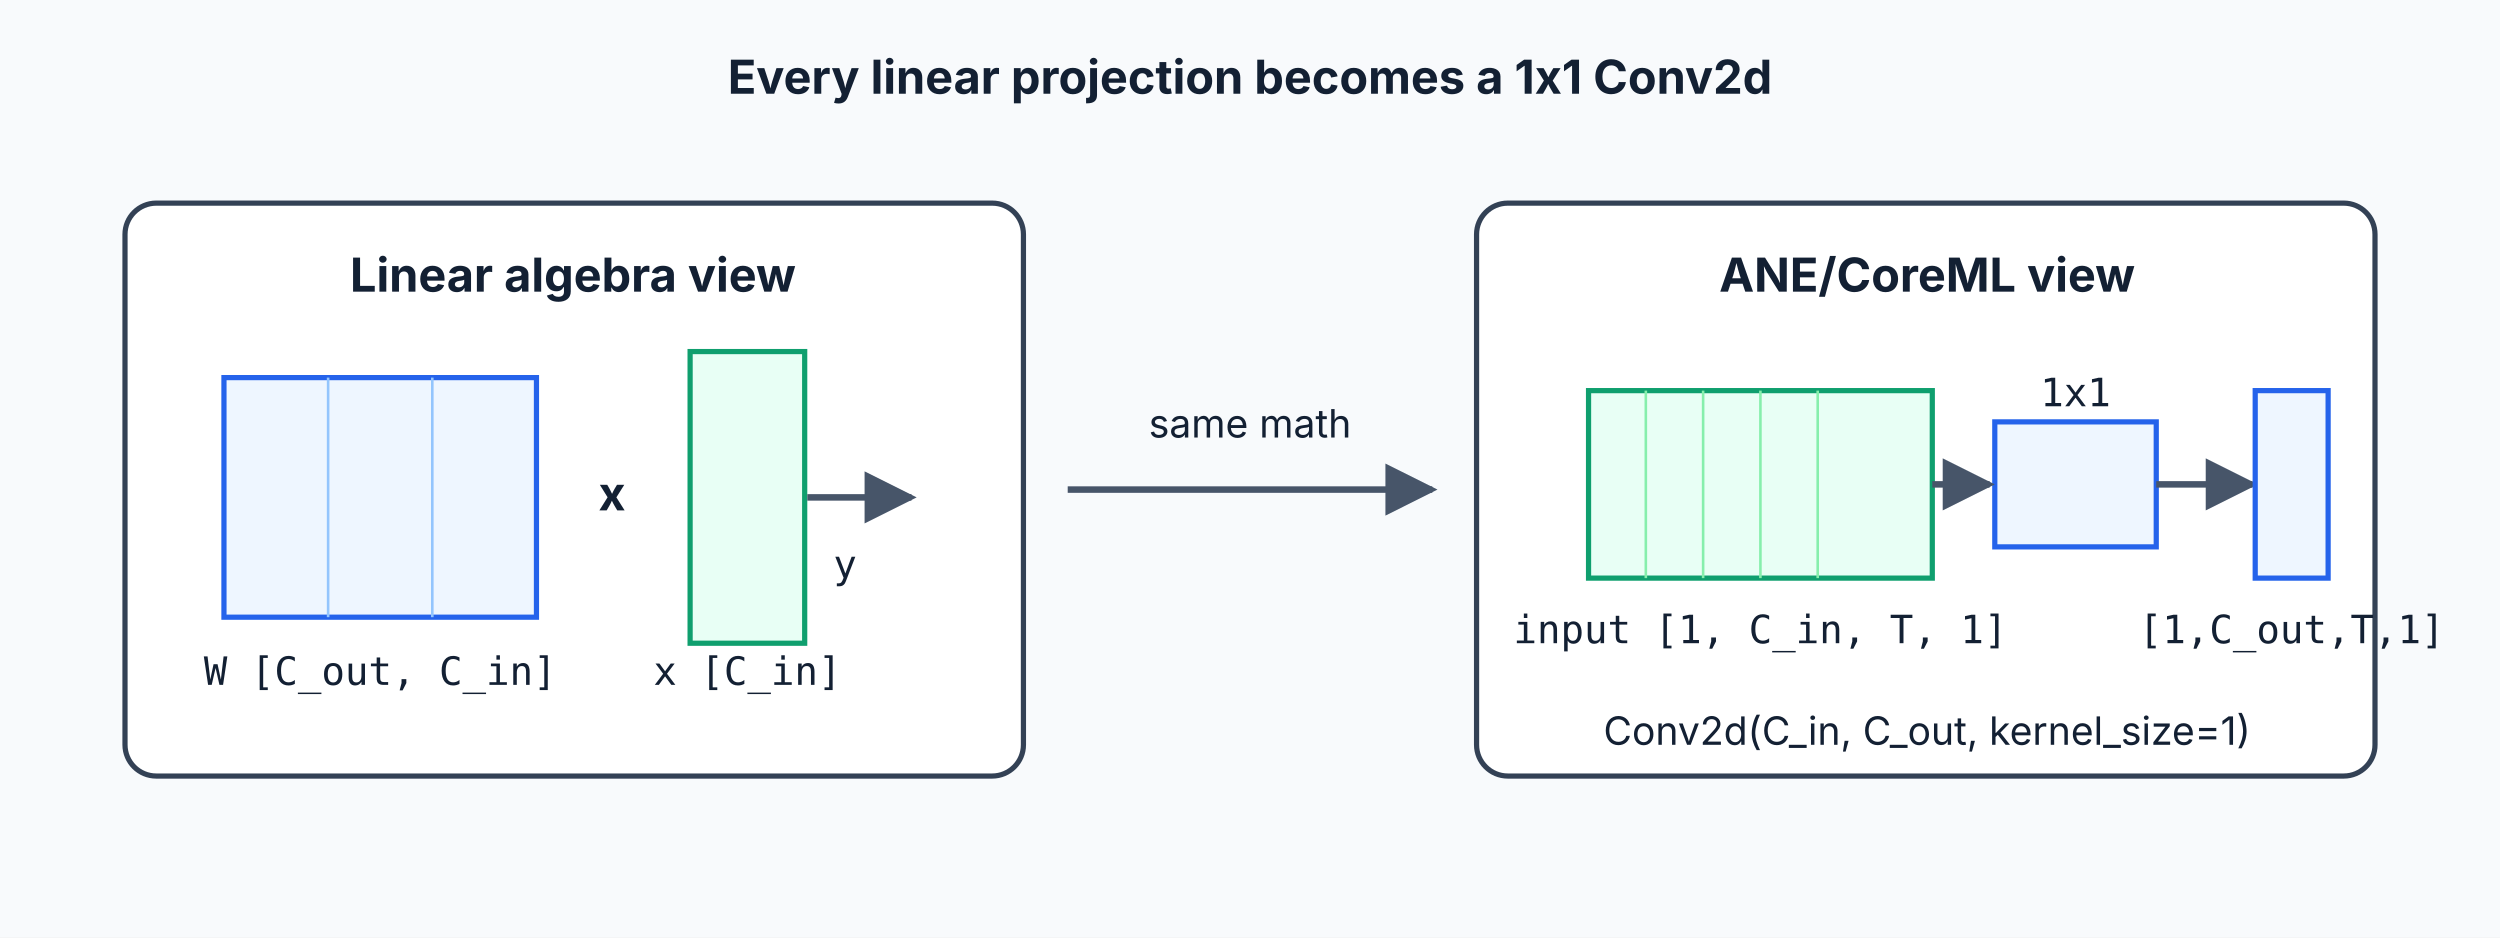
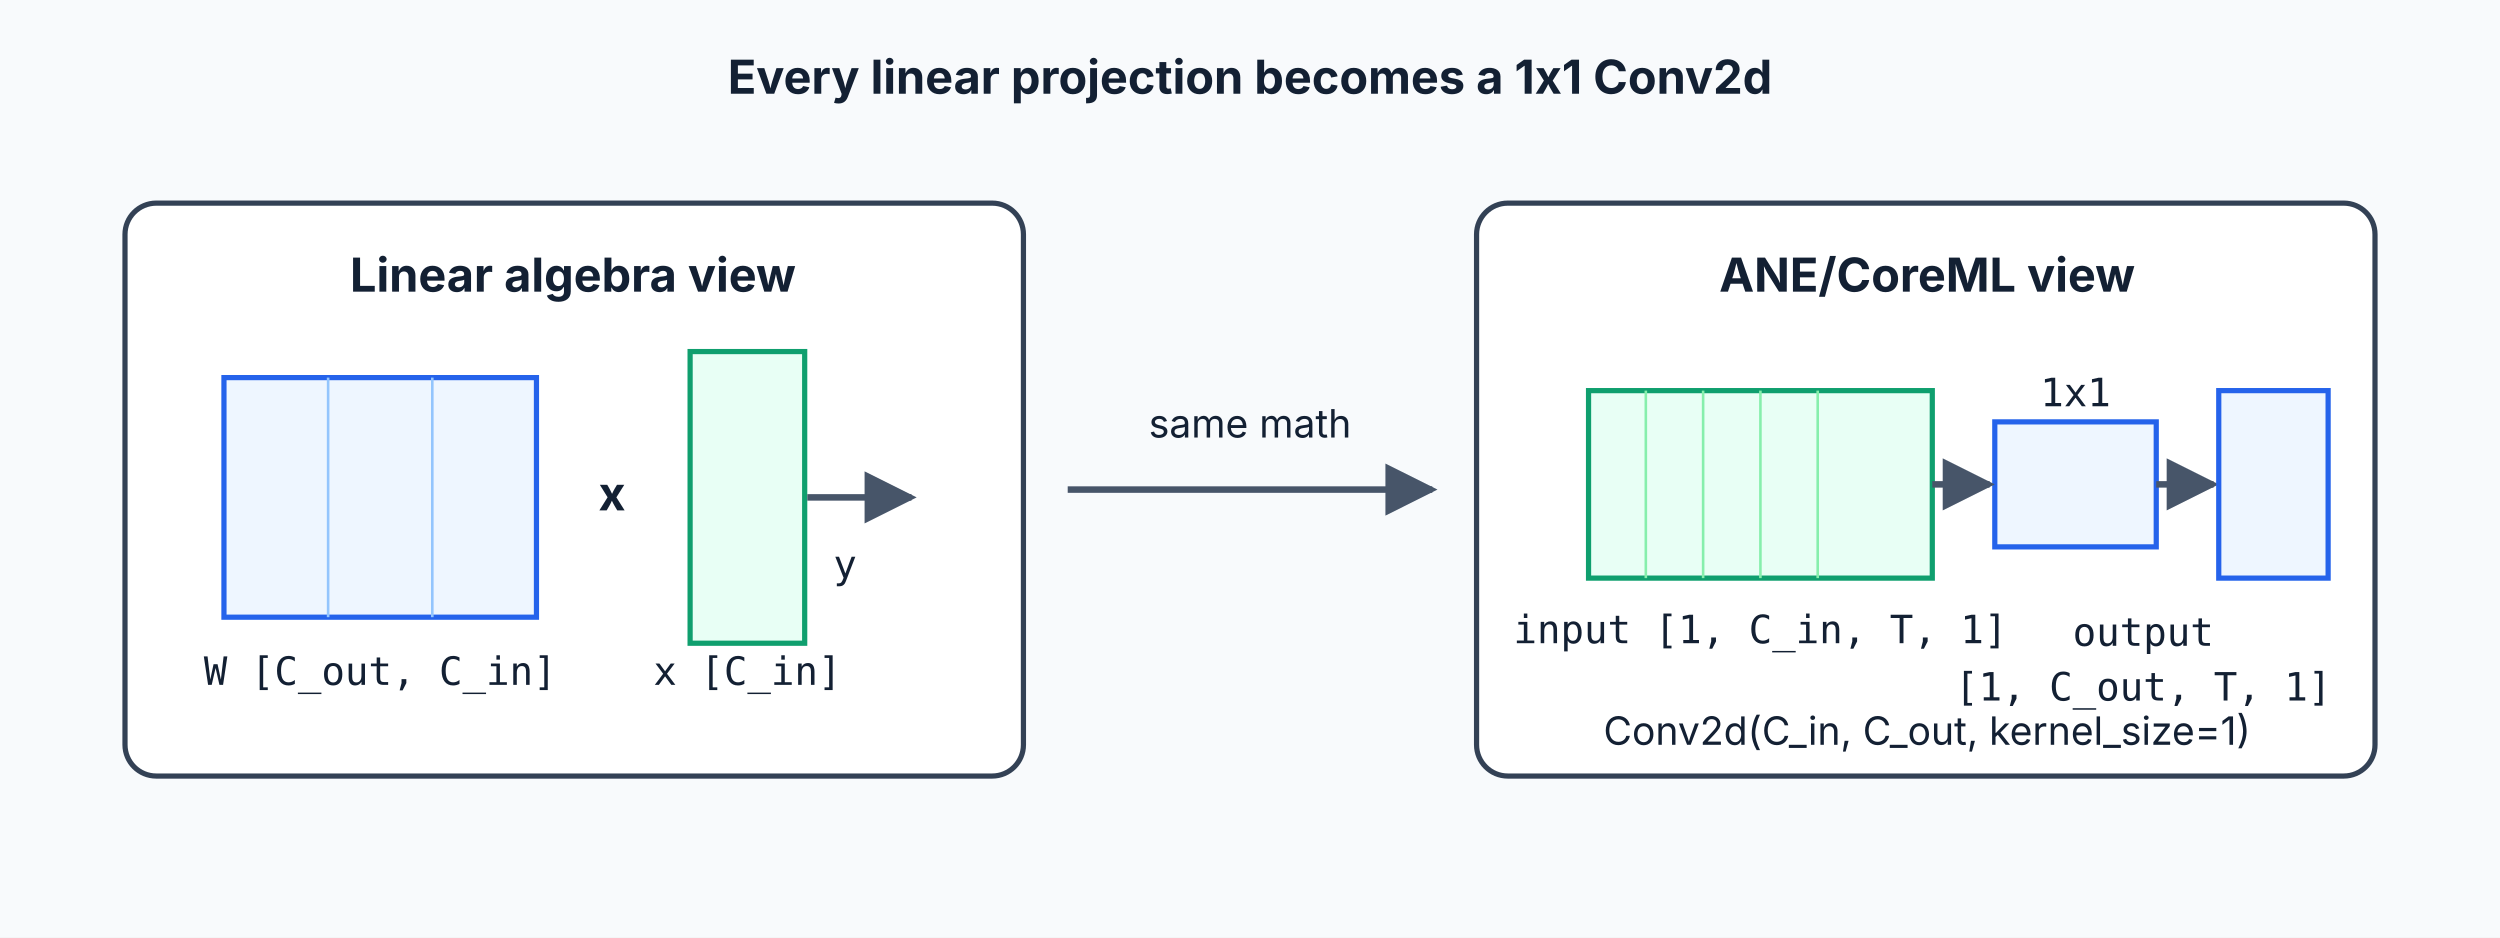
<svg xmlns="http://www.w3.org/2000/svg" viewBox="0 0 960 360" role="img" aria-labelledby="title desc">
  <defs>
    <style>
      text { font-family: -apple-system, BlinkMacSystemFont, "Segoe UI", sans-serif; fill: #132033; }
      .panel { fill: #ffffff; stroke: #334155; stroke-width: 2; rx: 12; }
      .accent { fill: #e8fff5; stroke: #0f9f6e; stroke-width: 2; }
      .kernel { fill: #eef6ff; stroke: #2563eb; stroke-width: 2; }
      .arrow { stroke: #475569; stroke-width: 2.5; marker-end: url(#arrow); fill: none; }
      .label { font-size: 18px; font-weight: 700; }
      .small { font-size: 15px; }
      .code { font-family: ui-monospace, SFMono-Regular, Menlo, monospace; font-size: 15px; }
    </style>
    <marker id="arrow" viewBox="0 0 10 10" refX="9" refY="5" markerWidth="8" markerHeight="8" orient="auto-start-reverse">
      <path d="M 0 0 L 10 5 L 0 10 z" fill="#475569" />
    </marker>
  </defs>
  <rect width="960" height="360" fill="#f8fafc" />
  <text x="480" y="36" text-anchor="middle" class="label">Every linear projection becomes a 1x1 Conv2d</text>
  <rect x="48" y="78" width="345" height="220" class="panel" />
  <text x="220" y="112" text-anchor="middle" class="label">Linear algebra view</text>
  <rect x="86" y="145" width="120" height="92" class="kernel" />
  <line x1="126" y1="145" x2="126" y2="237" stroke="#93c5fd" />
  <line x1="166" y1="145" x2="166" y2="237" stroke="#93c5fd" />
  <text x="146" y="263" text-anchor="middle" class="code">W [C_out, C_in]</text>
  <text x="235" y="196" text-anchor="middle" class="label">x</text>
  <rect x="265" y="135" width="44" height="112" class="accent" />
  <text x="287" y="263" text-anchor="middle" class="code">x [C_in]</text>
  <path d="M310 191 H350" class="arrow" />
  <text x="320" y="222" class="code">y</text>
  <path d="M410 188 H550" class="arrow" />
  <text x="480" y="168" text-anchor="middle" class="small">same math</text>
  <rect x="567" y="78" width="345" height="220" class="panel" />
  <text x="740" y="112" text-anchor="middle" class="label">ANE/CoreML view</text>
  <rect x="610" y="150" width="132" height="72" class="accent" />
  <line x1="632" y1="150" x2="632" y2="222" stroke="#86efac" />
  <line x1="654" y1="150" x2="654" y2="222" stroke="#86efac" />
  <line x1="676" y1="150" x2="676" y2="222" stroke="#86efac" />
  <line x1="698" y1="150" x2="698" y2="222" stroke="#86efac" />
  <text x="676" y="247" text-anchor="middle" class="code">input [1, C_in, T, 1]</text>
  <rect x="766" y="162" width="62" height="48" class="kernel" />
  <text x="797" y="156" text-anchor="middle" class="code">1x1</text>
  <path d="M742 186 H764" class="arrow" />
-   <path d="M828 186 H865" class="arrow" />
-   <rect x="866" y="150" width="28" height="72" class="kernel" />
-   <text x="880" y="247" text-anchor="middle" class="code">[1,C_out,T,1]</text>
+   <path d="M828 186 H850" class="arrow" />
+   <rect x="852" y="150" width="42" height="72" class="kernel" />
+   <text x="823" y="248" text-anchor="middle" class="code">output</text>
+   <text x="823" y="269" text-anchor="middle" class="code">[1, C_out, T, 1]</text>
  <text x="740" y="286" text-anchor="middle" class="small">Conv2d(C_in, C_out, kernel_size=1)</text>
</svg>
